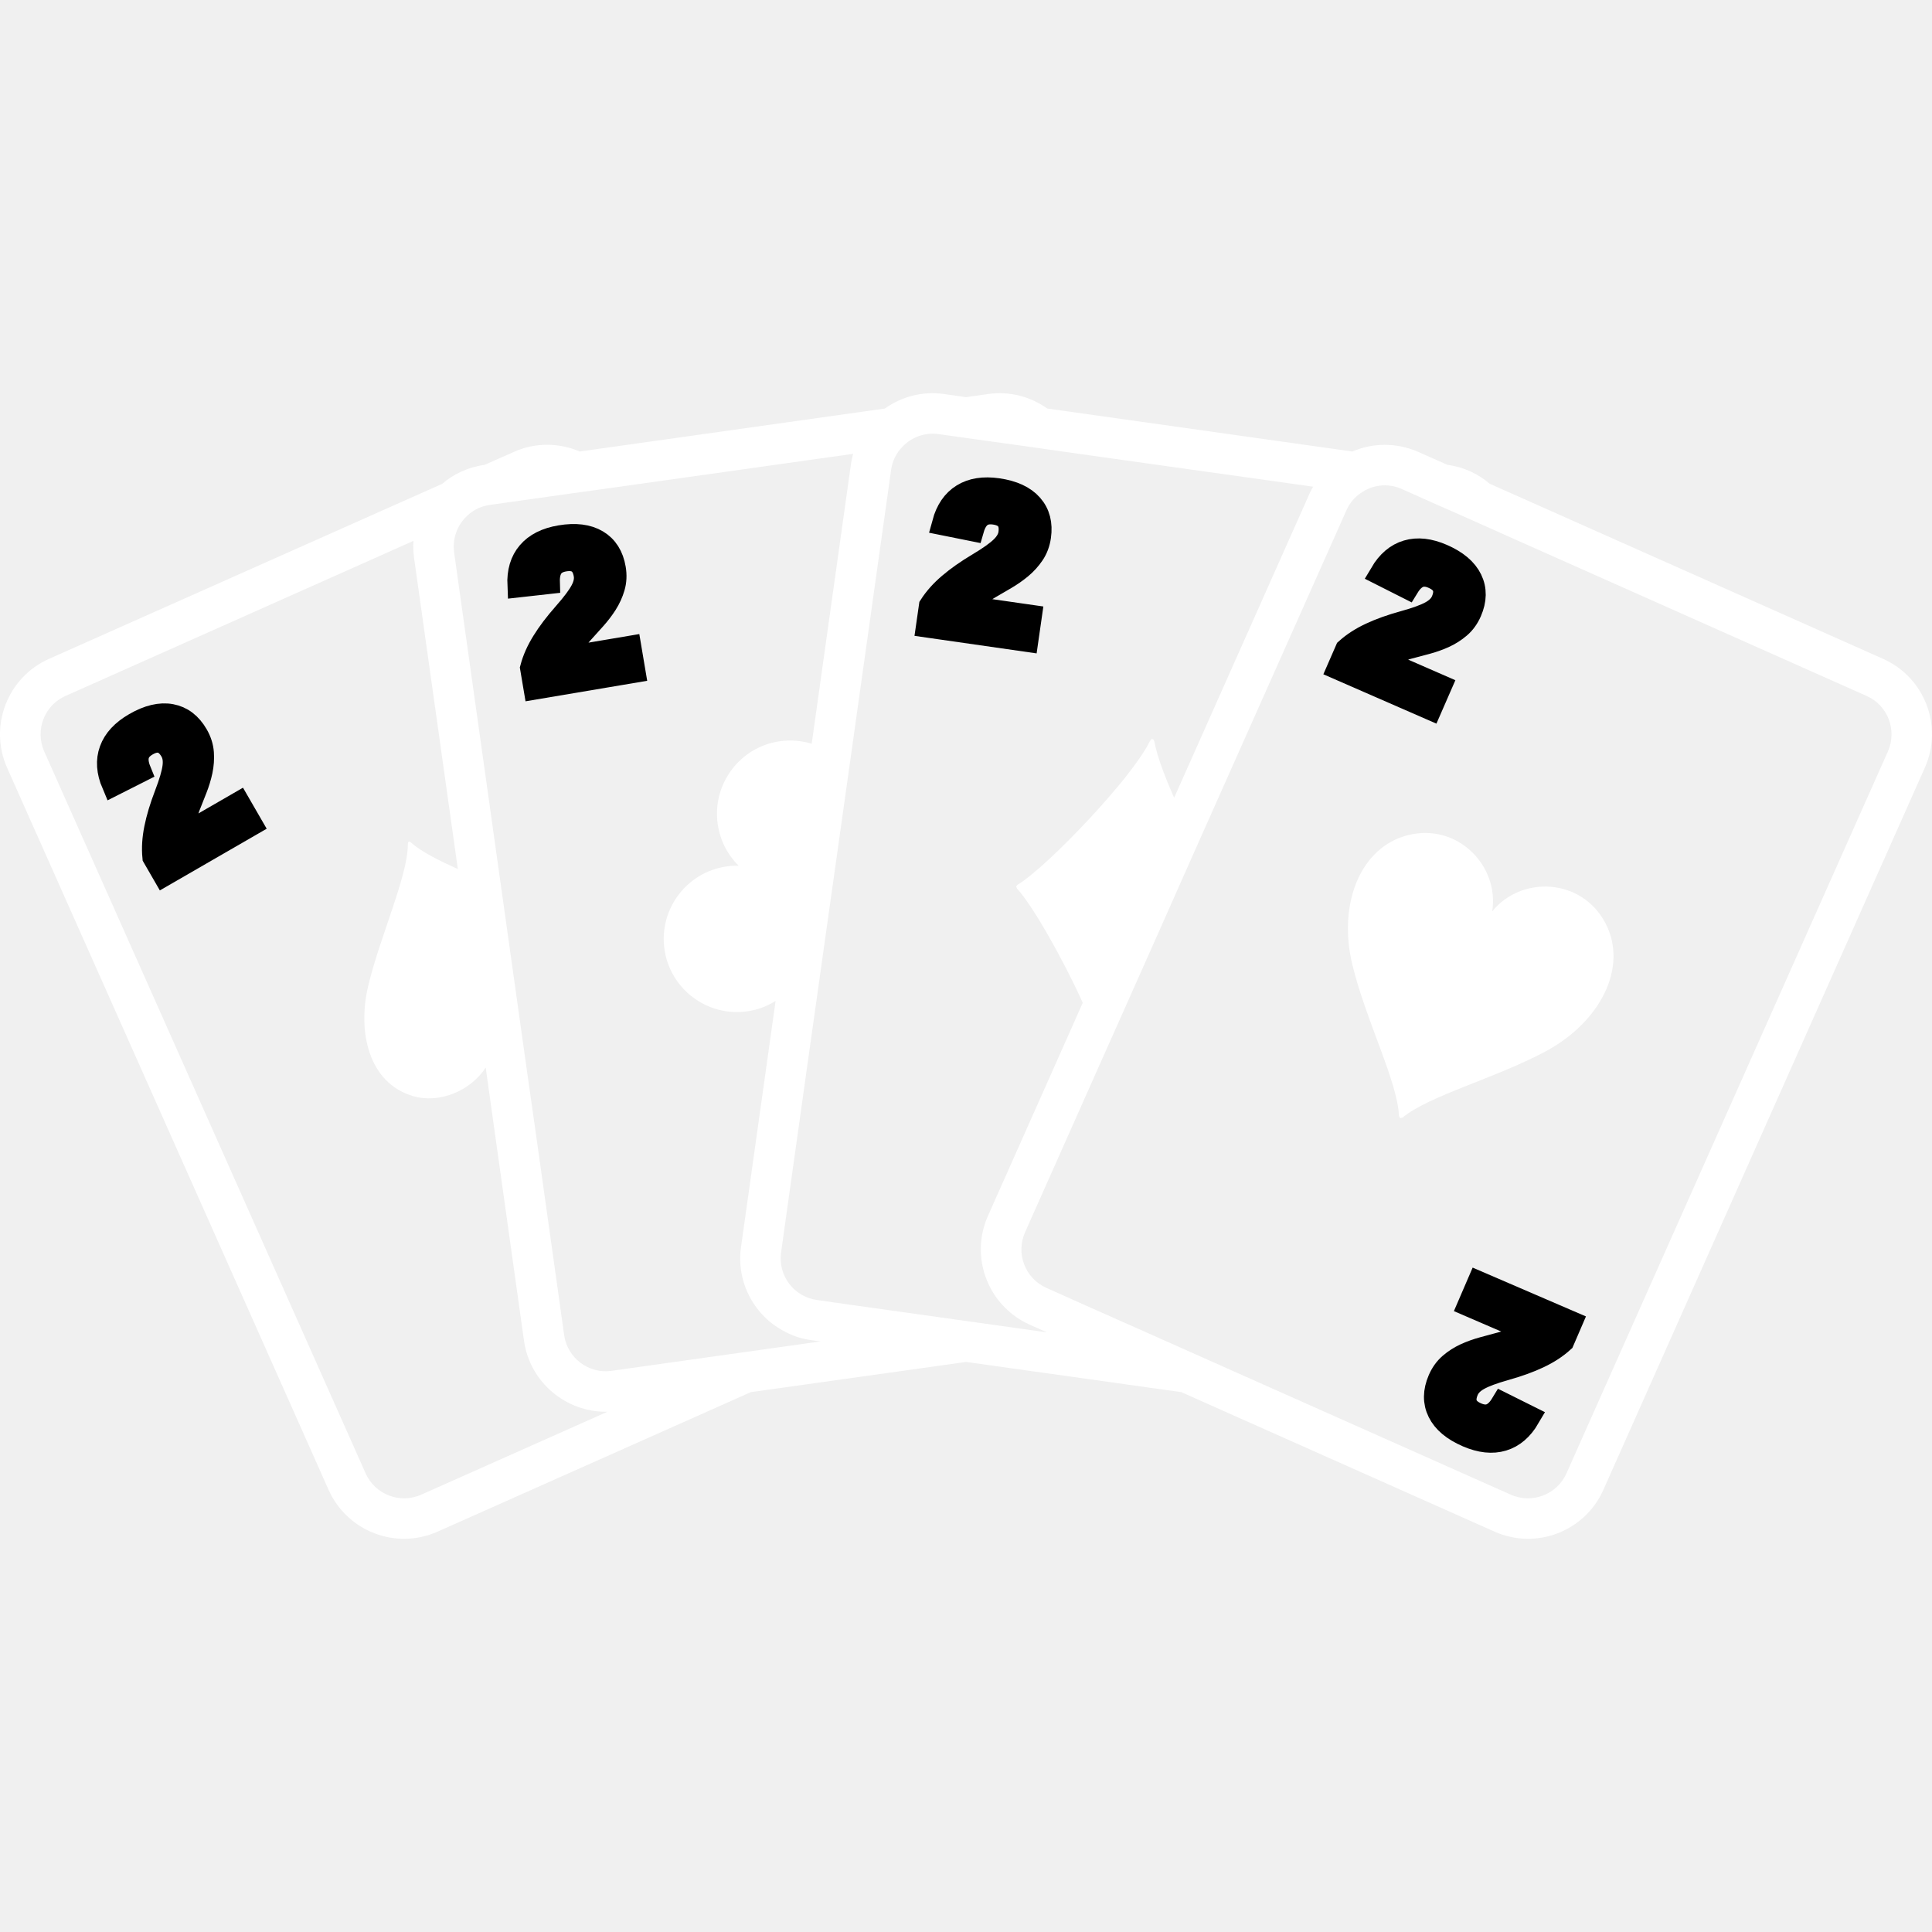
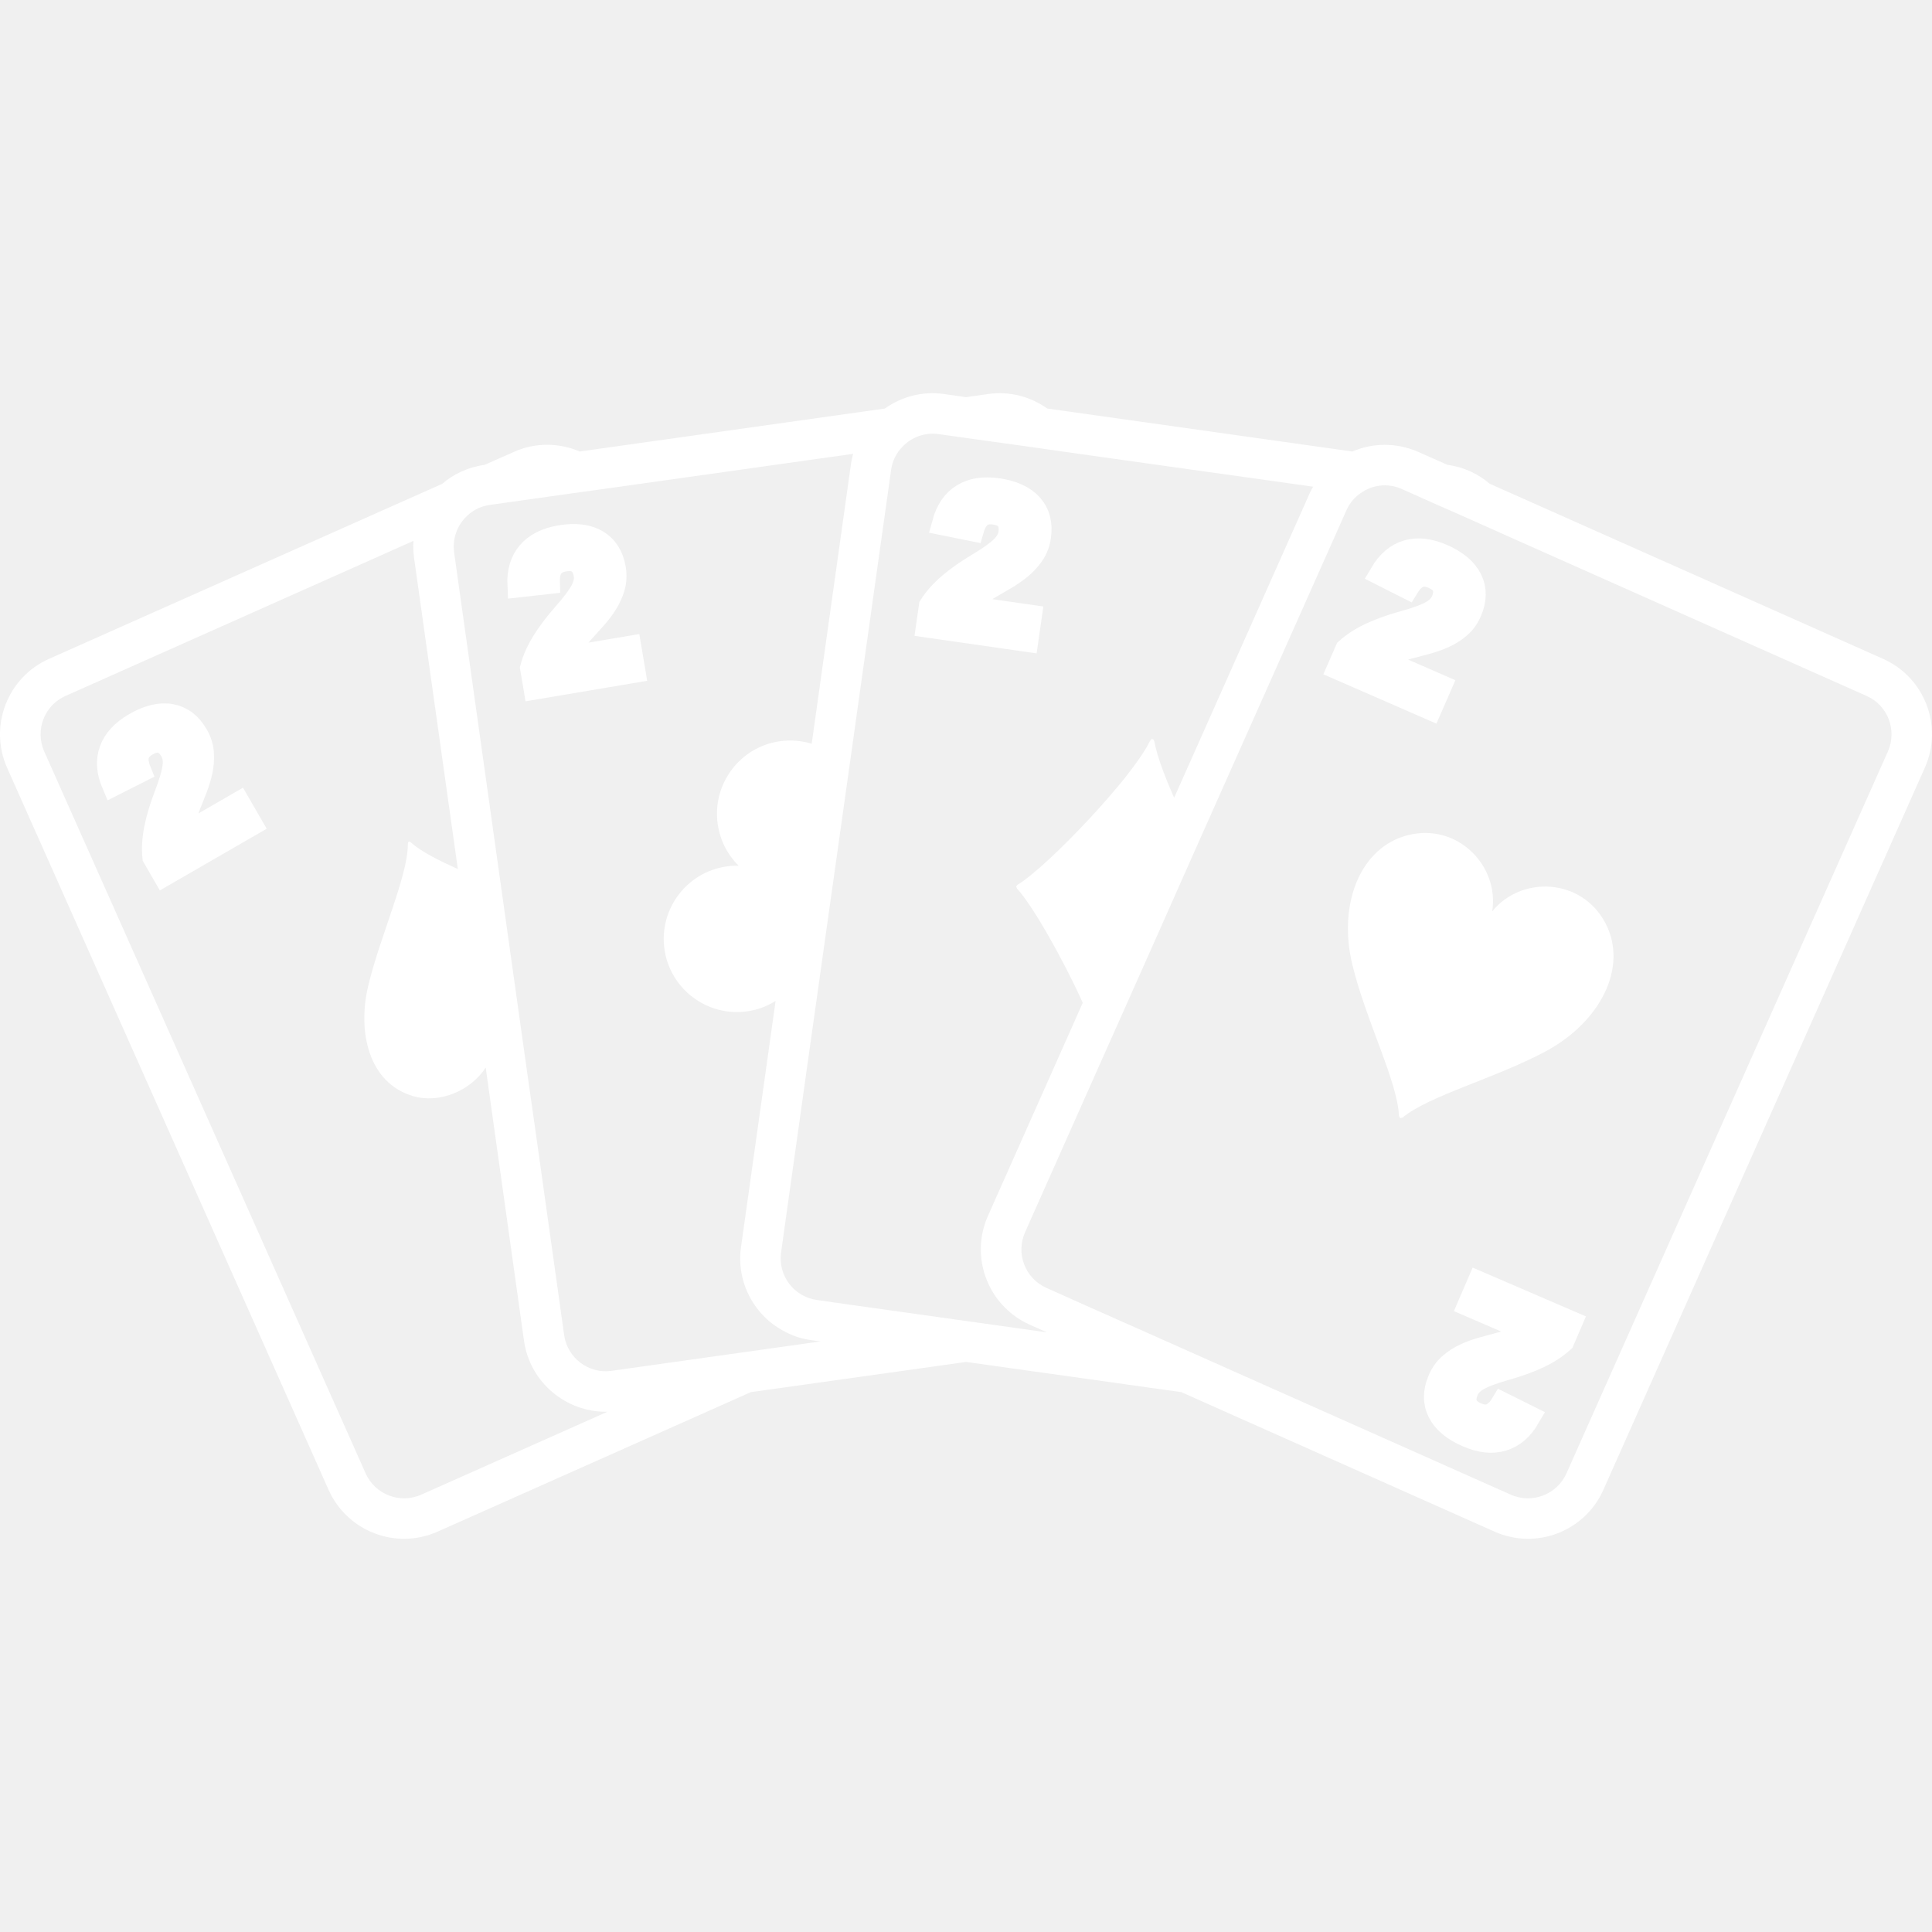
<svg xmlns="http://www.w3.org/2000/svg" height="800px" width="800px" version="1.1" id="_x32_" viewBox="0 0 512 512" xml:space="preserve">
  <defs id="defs7" />
  <style type="text/css" id="style1">
	.st0{fill:#ffffff;}
</style>
  <g id="g7">
    <path class="st0" d="M499.048,174.608l-104.262-46.414c-3.052-2.604-6.848-4.415-11.091-4.993l-0.172-0.043l-7.632-3.381   c-5.821-2.56-12.126-2.439-17.497-0.121l-80.858-11.391c-4.422-3.138-9.95-4.665-15.721-3.838l-5.82,0.828l-5.778-0.828   c-5.771-0.828-11.306,0.699-15.714,3.838l-80.866,11.391c-5.407-2.318-11.72-2.482-17.497,0.121l-7.632,3.381l-0.164,0.043   c-4.294,0.621-8.124,2.389-11.184,5.036L12.984,174.608C1.97,179.516-3.022,192.433,1.892,203.489l85.196,191.354   c4.95,11.013,17.825,15.964,28.881,11.056l83.012-36.97l57.056-8.003l57.021,8.003l83.012,36.97   c11.013,4.908,23.924-0.043,28.832-11.056l85.202-191.397C515.012,192.433,510.062,179.516,499.048,174.608z M285.911,120.269   l62.091,8.709c-0.37,0.621-0.699,1.234-0.991,1.898l-35.85,80.537c-2.561-5.778-4.501-11.02-5.158-14.529   c-0.128-0.657-0.292-0.992-0.584-1.027c-0.329-0.043-0.536,0.249-0.82,0.82c-1.242,2.475-3.588,5.778-6.434,9.408   c-2.768,3.431-5.984,7.14-9.323,10.728c-7.346,7.925-15.228,15.307-19.187,17.661l-0.371,0.449l0.25,0.585   c4.001,4.287,11.919,18.146,17.412,30.236l-25.13,56.486c-4.172,9.365-1.198,20.086,6.563,26.114   c1.362,1.07,2.888,1.983,4.536,2.725l4.536,2.018l-21.413-3.01l-12.375-1.733l-18.817-2.639l-8.374-1.198   c-6.105-0.863-10.314-6.477-9.486-12.54l6.926-49.388l11.056-78.469l11.185-79.588c0.328-2.397,1.405-4.501,2.974-6.106   c2.389-2.518,5.899-3.88,9.566-3.381l7.304,1.028l16.919,2.354L285.911,120.269z M111.596,396.12   c-5.613,2.475-12.176-0.042-14.694-5.649L11.708,199.117c-2.475-5.614,0.042-12.212,5.656-14.687l92.207-41.093   c-0.121,1.484-0.036,3.01,0.164,4.537l11.597,82.435c-5.114-2.311-9.572-4.544-12.254-6.898c-0.413-0.371-0.621-0.449-0.742-0.371   c-0.128,0.086-0.249,0.25-0.249,0.828c-0.079,8.502-7.425,24.423-10.522,37.462c-2.846,12.012,0.043,25.621,11.841,29.131   c7.019,2.104,15.307-1.362,19.309-7.547l10.15,72.406c1.57,11.056,11.178,19.016,22.112,18.81L111.596,396.12z M196.086,358.495   l-34.031,4.786c-6.07,0.863-11.676-3.388-12.546-9.451l-7.097-50.579l-2.839-20.015l-0.706-4.986l-6.027-42.912l-12.496-88.954   c-0.457-3.424,0.663-6.719,2.846-9.073c1.655-1.854,3.959-3.138,6.641-3.509l1.733-0.242l19.972-2.811l12.462-1.733l62.091-8.745   c-0.249,0.913-0.456,1.82-0.584,2.768l-10.393,74.054c-2.639-0.784-5.486-1.07-8.417-0.663   c-10.607,1.491-17.989,11.348-16.498,21.912c0.614,4.372,2.639,8.21,5.564,11.099c-1.07-0.042-2.104,0-3.174,0.164   c-10.564,1.483-17.989,11.305-16.505,21.912c1.491,10.6,11.348,17.989,21.905,16.499c2.768-0.371,5.328-1.363,7.554-2.761   l-9.159,65.188c-1.363,9.573,3.716,18.567,11.926,22.611c2.061,1.07,4.286,1.769,6.683,2.104l2.475,0.329L196.086,358.495z    M500.325,199.117l-85.202,191.354c-2.511,5.607-9.116,8.124-14.722,5.649l-49.388-21.99l-35.109-15.635l-12.212-5.443   l-16.548-7.346l-9.858-4.415c-5.613-2.518-8.132-9.08-5.649-14.686l20.706-46.542l4.087-9.159l8.253-18.524l12.618-28.425   l39.53-88.747c0.82-1.855,2.104-3.381,3.674-4.458c3.088-2.268,7.261-2.846,11.013-1.148l8.866,3.959l8.417,3.709l13.66,6.106   l92.214,41.057C500.283,186.905,502.8,193.503,500.325,199.117z" id="path1" />
-     <text xml:space="preserve" style="font-weight:bold;font-size:54.613px;font-family:Arial;-inkscape-font-specification:'Arial Bold';text-align:start;writing-mode:lr-tb;direction:ltr;text-anchor:start;fill:#000000;stroke:#000000;stroke-width:6.4" x="-79.992" y="222.334" id="text7" transform="rotate(-30)">
-       <tspan id="tspan7" style="font-size:54.613px;stroke-width:6.4" x="-79.992" y="222.334">2</tspan>
+     <text xml:space="preserve" style="font-weight:bold;font-size:54.613px;font-family:Arial;-inkscape-font-specification:'Arial Bold';text-align:start;writing-mode:lr-tb;direction:ltr;text-anchor:start;fill:#ffffff;stroke:#ffffff;stroke-width:6.4;fill-opacity:1;stroke-opacity:1" x="-79.992" y="222.334" id="text7" transform="rotate(-30)">
+       <tspan id="tspan7" style="font-size:54.613px;stroke-width:6.4;fill:#ffffff;fill-opacity:1;stroke:#ffffff;stroke-opacity:1" x="-79.992" y="222.334">2</tspan>
    </text>
-     <text xml:space="preserve" style="font-weight:bold;font-size:54.613px;font-family:Arial;-inkscape-font-specification:'Arial Bold';text-align:start;writing-mode:lr-tb;direction:ltr;text-anchor:start;fill:#000000;stroke:#000000;stroke-width:6.4" x="107.746" y="203.218" id="text8" transform="rotate(-9.569347)">
-       <tspan id="tspan8" style="stroke-width:6.4" x="107.746" y="203.218">2</tspan>
+     <text xml:space="preserve" style="font-weight:bold;font-size:54.613px;font-family:Arial;-inkscape-font-specification:'Arial Bold';text-align:start;writing-mode:lr-tb;direction:ltr;text-anchor:start;fill:#ffffff;stroke:#ffffff;stroke-width:6.4;fill-opacity:1;stroke-opacity:1" x="107.746" y="203.218" id="text8" transform="rotate(-9.569347)">
+       <tspan id="tspan8" style="stroke-width:6.4;fill:#ffffff;fill-opacity:1;stroke:#ffffff;stroke-opacity:1" x="107.746" y="203.218">2</tspan>
    </text>
-     <text xml:space="preserve" style="font-weight:bold;font-size:54.613px;font-family:Arial;-inkscape-font-specification:'Arial Bold';text-align:start;writing-mode:lr-tb;direction:ltr;text-anchor:start;fill:#000000;stroke:#000000;stroke-width:6.4" x="265.148" y="129.153" id="text9" transform="rotate(8.170832)">
-       <tspan id="tspan9" style="stroke-width:6.4" x="265.148" y="129.153">2</tspan>
+     <text xml:space="preserve" style="font-weight:bold;font-size:54.613px;font-family:Arial;-inkscape-font-specification:'Arial Bold';text-align:start;writing-mode:lr-tb;direction:ltr;text-anchor:start;fill:#ffffff;stroke:#ffffff;stroke-width:6.4;fill-opacity:1;stroke-opacity:1" x="265.148" y="129.153" id="text9" transform="rotate(8.170832)">
+       <tspan id="tspan9" style="stroke-width:6.4;fill:#ffffff;fill-opacity:1;stroke:#ffffff;stroke-opacity:1" x="265.148" y="129.153">2</tspan>
    </text>
-     <text xml:space="preserve" style="font-weight:bold;font-size:54.613px;font-family:Arial;-inkscape-font-specification:'Arial Bold';text-align:start;writing-mode:lr-tb;direction:ltr;text-anchor:start;fill:#000000;stroke:#000000;stroke-width:6.4" x="394.212" y="20.268" id="text10" transform="rotate(23.5818)">
-       <tspan id="tspan10" style="stroke-width:6.4" x="394.212" y="20.268">2</tspan>
+     <text xml:space="preserve" style="font-weight:bold;font-size:54.613px;font-family:Arial;-inkscape-font-specification:'Arial Bold';text-align:start;writing-mode:lr-tb;direction:ltr;text-anchor:start;fill:#ffffff;stroke:#ffffff;stroke-width:6.4;fill-opacity:1;stroke-opacity:1" x="394.212" y="20.268" id="text10" transform="rotate(23.5818)">
+       <tspan id="tspan10" style="stroke-width:6.4;fill:#ffffff;fill-opacity:1;stroke:#ffffff;stroke-opacity:1" x="394.212" y="20.268">2</tspan>
    </text>
-     <text xml:space="preserve" style="font-weight:bold;font-size:54.613px;font-family:Arial;-inkscape-font-specification:'Arial Bold';text-align:start;writing-mode:lr-tb;direction:ltr;text-anchor:start;fill:#000000;stroke:#000000;stroke-width:6.4" x="-522.727" y="-157.287" id="text11" transform="rotate(-156.6907)">
-       <tspan id="tspan11" style="stroke-width:6.4" x="-522.727" y="-157.287">2</tspan>
+     <text xml:space="preserve" style="font-weight:bold;font-size:54.613px;font-family:Arial;-inkscape-font-specification:'Arial Bold';text-align:start;writing-mode:lr-tb;direction:ltr;text-anchor:start;fill:#ffffff;stroke:#ffffff;stroke-width:6.4;fill-opacity:1;stroke-opacity:1" x="-522.727" y="-157.287" id="text11" transform="rotate(-156.6907)">
+       <tspan id="tspan11" style="stroke-width:6.4;fill:#ffffff;fill-opacity:1;stroke:#ffffff;stroke-opacity:1" x="-522.727" y="-157.287">2</tspan>
    </text>
    <path class="st0" d="M395.45,241.529c1.934-12.09-9.244-23.596-22.447-20.179c-12.625,3.26-18.482,18.403-14.608,34.331   c3.552,14.686,12.055,31.149,12.34,40.059l0.328,0.578l0.663-0.164c6.804-5.734,24.716-10.435,38.04-17.618   c14.402-7.796,21.742-22.233,15.721-33.831C419.174,232.613,403.161,231.999,395.45,241.529z" id="path2" />
  </g>
</svg>
